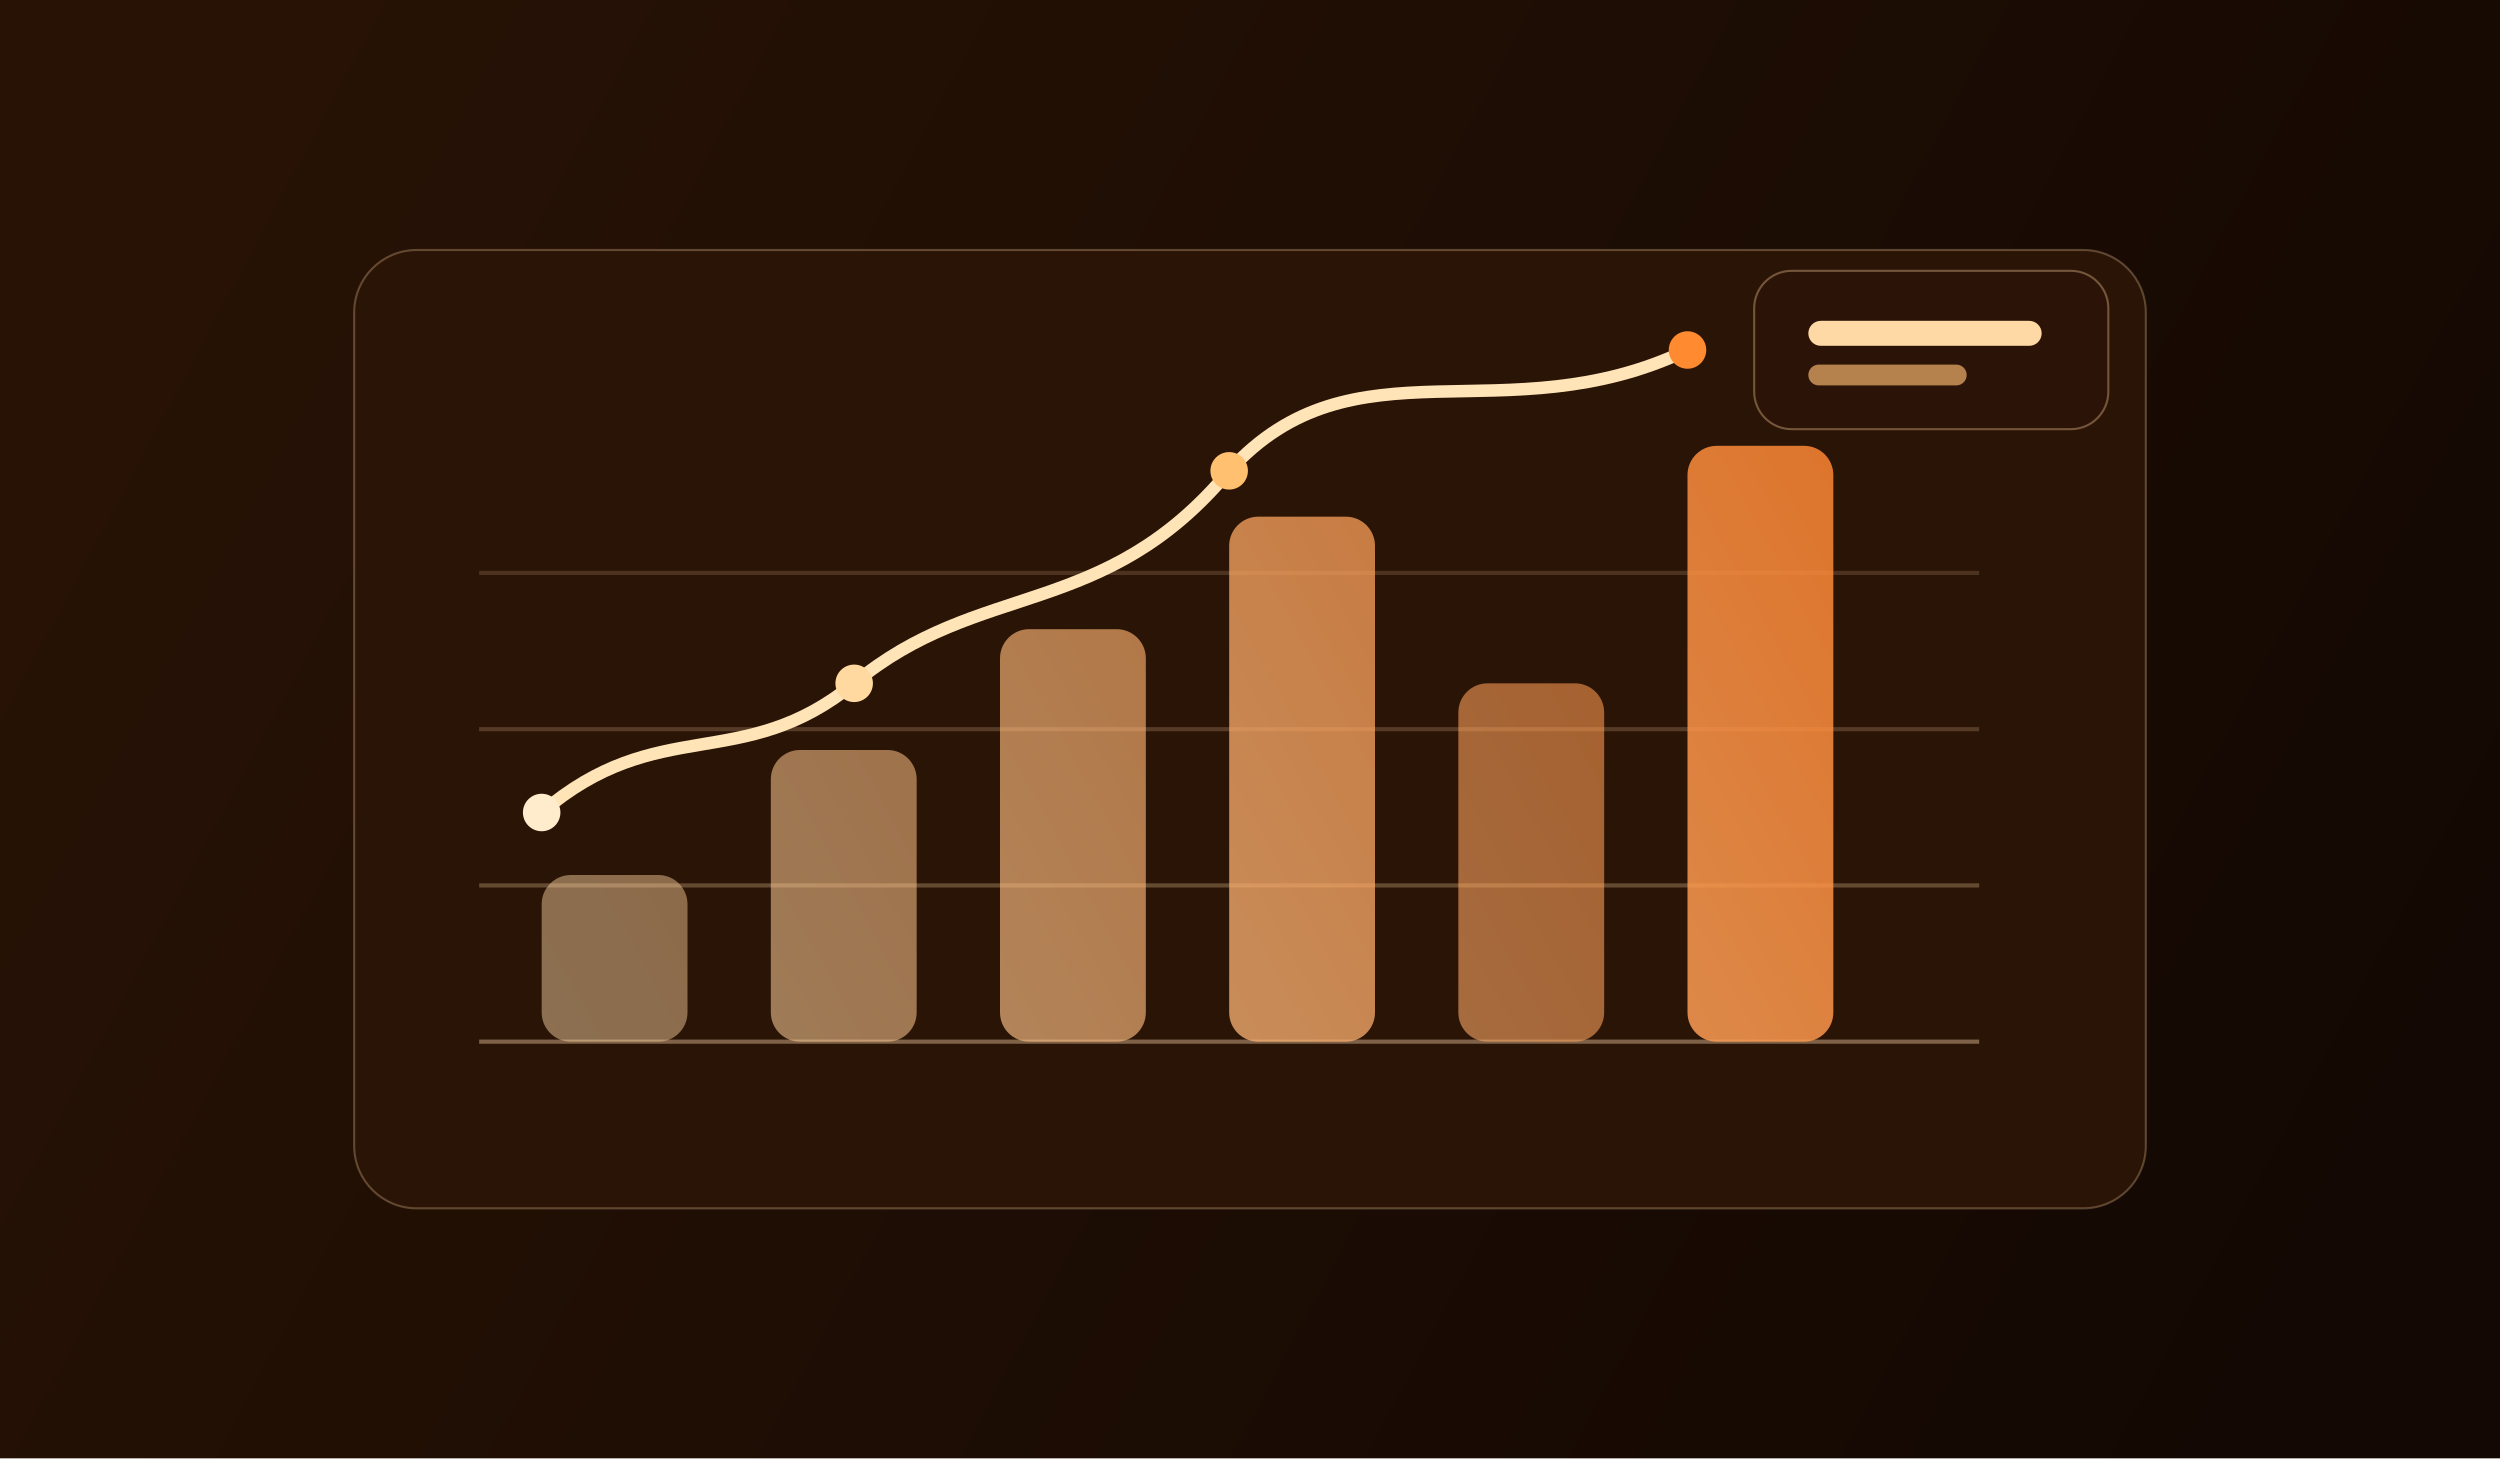
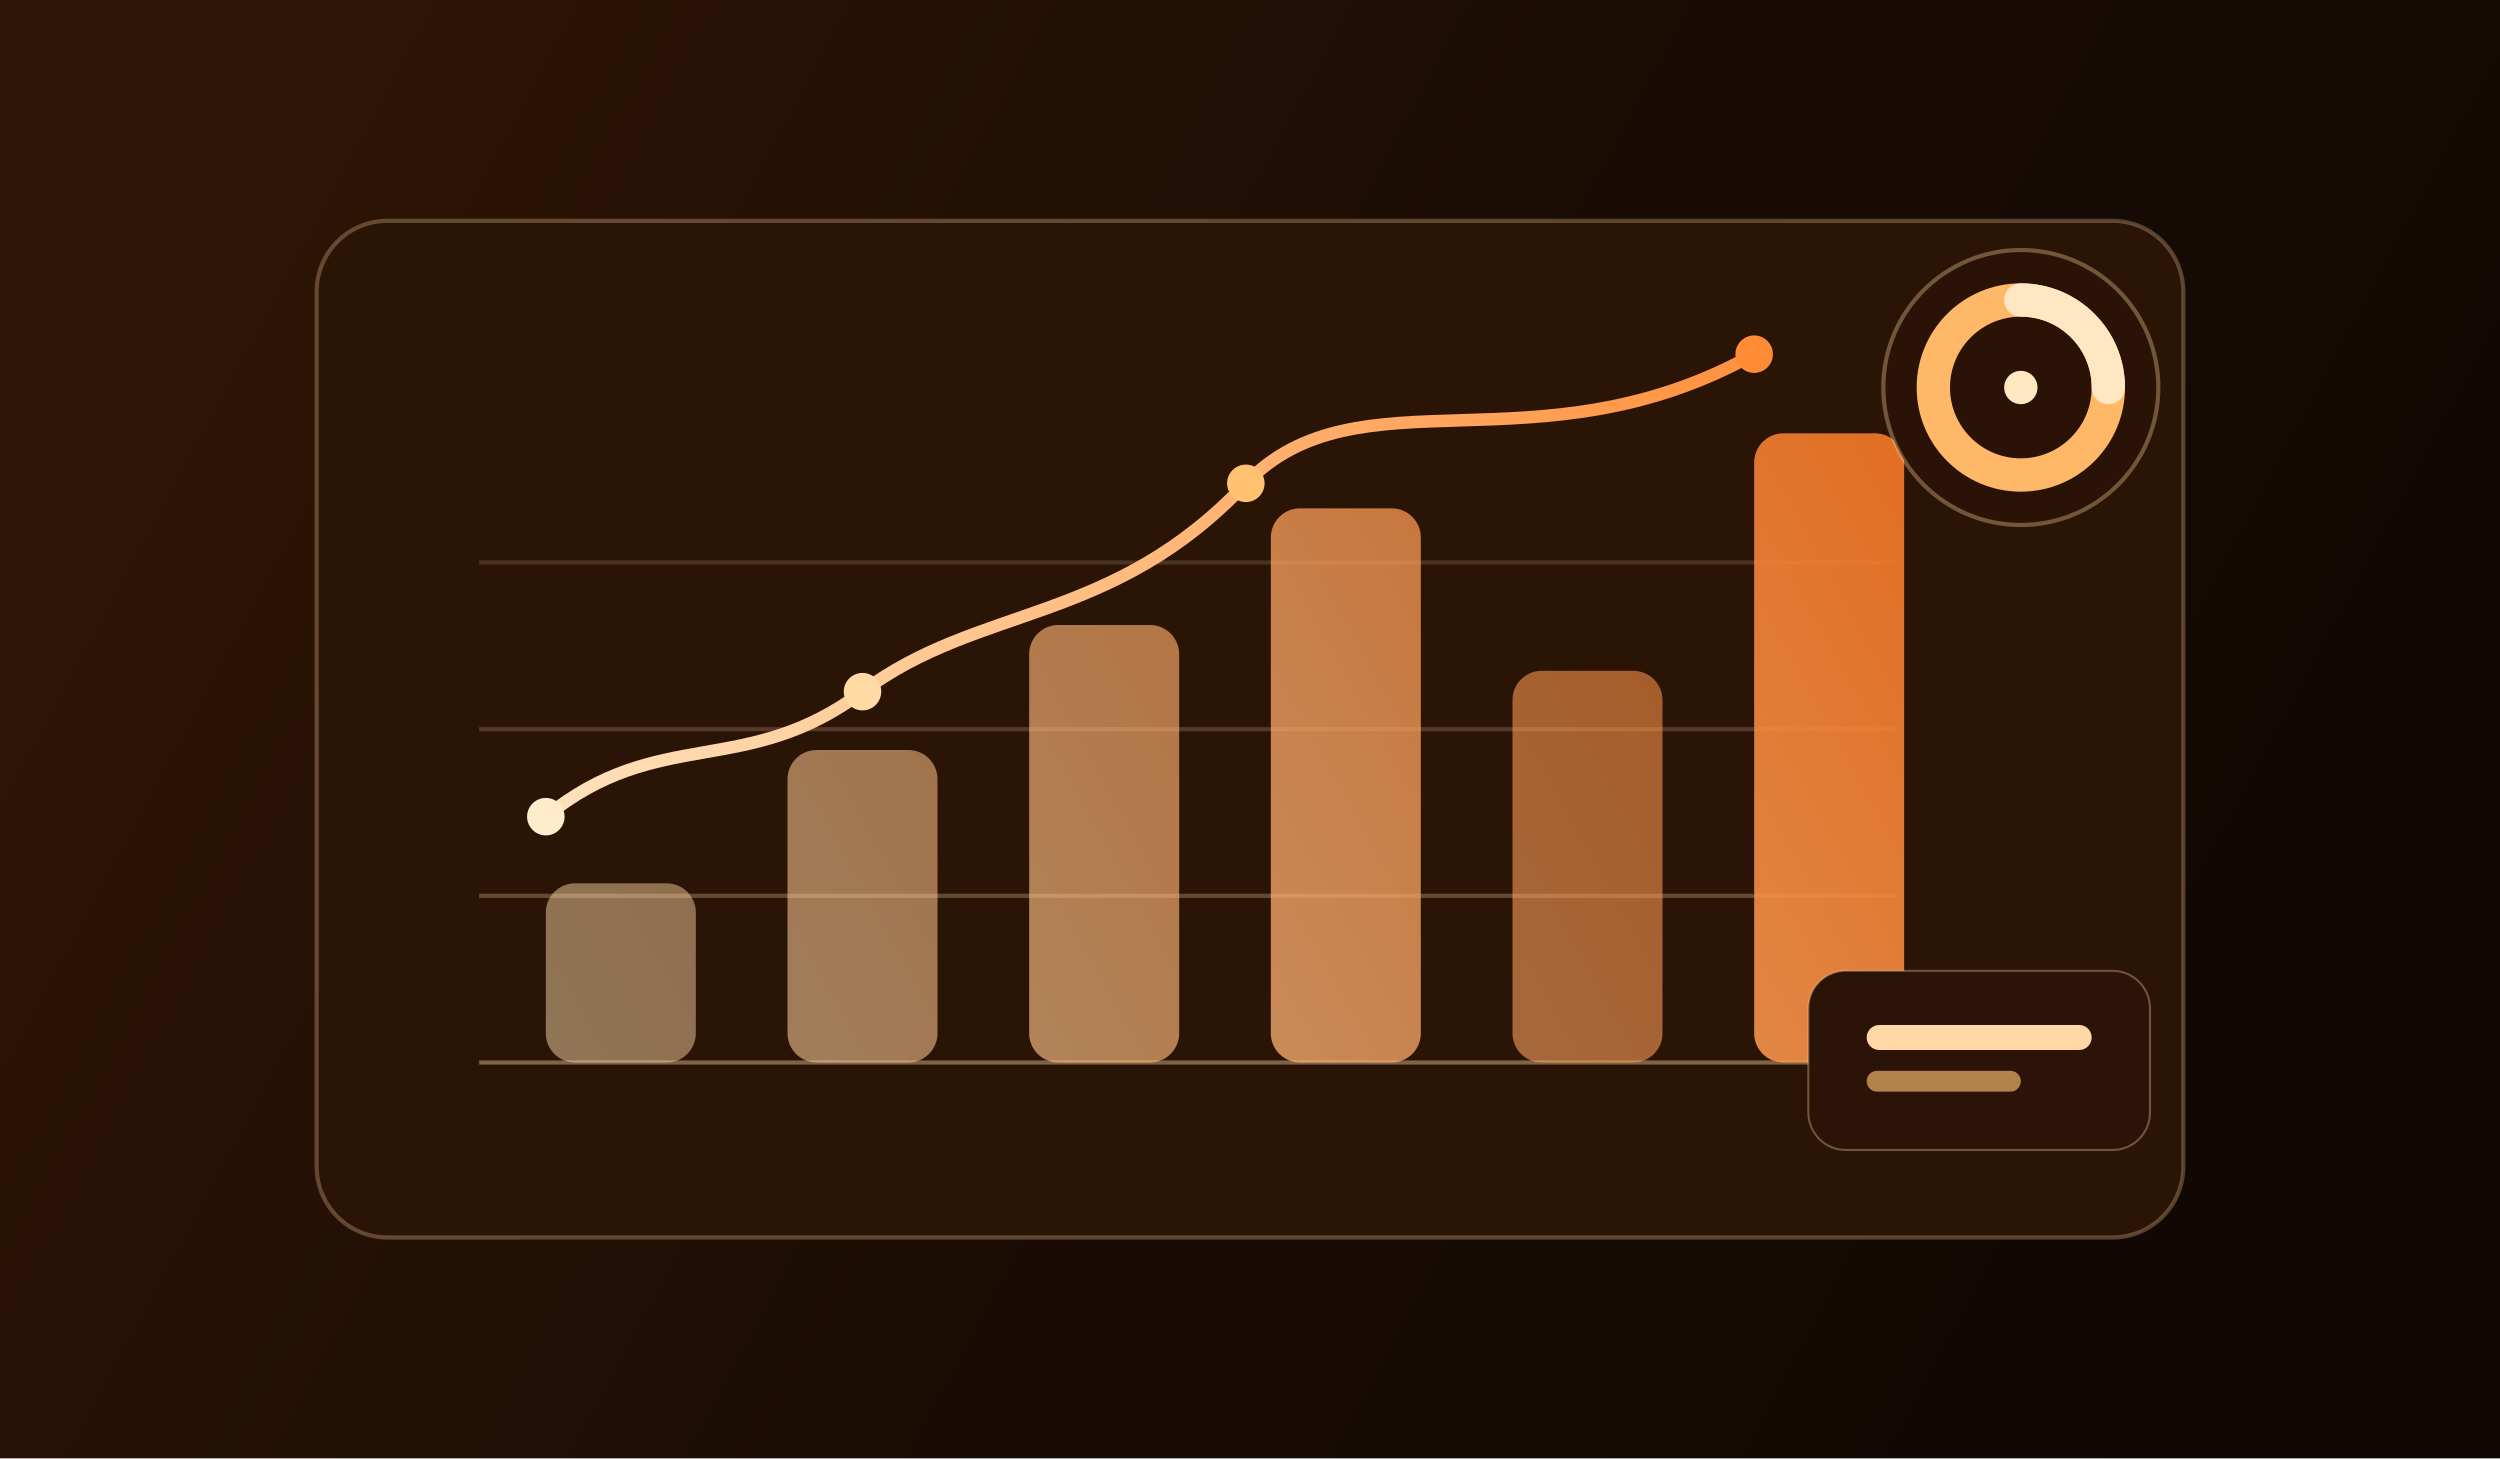
<svg xmlns="http://www.w3.org/2000/svg" width="1200" height="700" viewBox="0 0 1200 700" fill="none">
  <defs>
-     <linearGradient id="bg" x1="110" y1="80" x2="1120" y2="620" gradientUnits="userSpaceOnUse">
-       <stop offset="0" stop-color="#271205" />
-       <stop offset="1" stop-color="#130803" />
+     <linearGradient id="bg" x1="90" y1="70" x2="1110" y2="620" gradientUnits="userSpaceOnUse">
+       <stop offset="0" stop-color="#2F1505" />
+       <stop offset="0.55" stop-color="#190C04" />
+       <stop offset="1" stop-color="#100703" />
    </linearGradient>
-     <linearGradient id="bar" x1="250" y1="540" x2="950" y2="160" gradientUnits="userSpaceOnUse">
-       <stop offset="0" stop-color="#FFDFAF" />
-       <stop offset="1" stop-color="#FF7C24" />
+     <linearGradient id="bar" x1="240" y1="540" x2="910" y2="170" gradientUnits="userSpaceOnUse">
+       <stop offset="0" stop-color="#FFE4B7" />
+       <stop offset="1" stop-color="#FF7A24" />
+     </linearGradient>
+     <linearGradient id="trend" x1="236" y1="400" x2="896" y2="184" gradientUnits="userSpaceOnUse">
+       <stop offset="0" stop-color="#FFE6C1" />
+       <stop offset="1" stop-color="#FF8B35" />
    </linearGradient>
  </defs>
  <rect width="1200" height="700" fill="url(#bg)" />
-   <rect x="170" y="120" width="860" height="460" rx="30" fill="#2A1406" stroke="#FFD39D" stroke-opacity="0.28" />
-   <line x1="230" y1="500" x2="950" y2="500" stroke="#FFD8A7" stroke-opacity="0.4" stroke-width="2" />
-   <line x1="230" y1="425" x2="950" y2="425" stroke="#FFD8A7" stroke-opacity="0.28" stroke-width="2" />
-   <line x1="230" y1="350" x2="950" y2="350" stroke="#FFD8A7" stroke-opacity="0.2" stroke-width="2" />
-   <line x1="230" y1="275" x2="950" y2="275" stroke="#FFD8A7" stroke-opacity="0.16" stroke-width="2" />
-   <rect x="260" y="420" width="70" height="80" rx="14" fill="url(#bar)" fill-opacity="0.46" />
-   <rect x="370" y="360" width="70" height="140" rx="14" fill="url(#bar)" fill-opacity="0.55" />
-   <rect x="480" y="302" width="70" height="198" rx="14" fill="url(#bar)" fill-opacity="0.64" />
-   <rect x="590" y="248" width="70" height="252" rx="14" fill="url(#bar)" fill-opacity="0.74" />
-   <rect x="700" y="328" width="70" height="172" rx="14" fill="url(#bar)" fill-opacity="0.58" />
-   <rect x="810" y="214" width="70" height="286" rx="14" fill="url(#bar)" fill-opacity="0.84" />
-   <path d="M260 390C316 342 356 372 410 328C470 278 530 298 590 226C650 160 722 210 810 168" stroke="#FFE4B7" stroke-width="6" stroke-linecap="round" />
-   <circle cx="260" cy="390" r="9" fill="#FFECCD" />
-   <circle cx="410" cy="328" r="9" fill="#FFD99F" />
-   <circle cx="590" cy="226" r="9" fill="#FFC06F" />
-   <circle cx="810" cy="168" r="9" fill="#FF8A2F" />
-   <rect x="842" y="130" width="170" height="76" rx="18" fill="#2B1407" stroke="#FFD09A" stroke-opacity="0.35" />
-   <rect x="868" y="154" width="112" height="12" rx="6" fill="#FFD9A5" />
-   <rect x="868" y="175" width="76" height="10" rx="5" fill="#FFBE73" fill-opacity="0.65" />
+   <rect x="152" y="106" width="896" height="488" rx="34" fill="#2A1406" stroke="#FFD4A0" stroke-opacity="0.28" stroke-width="2" />
+   <line x1="230" y1="510" x2="910" y2="510" stroke="#FFD9A7" stroke-opacity="0.4" stroke-width="2" />
+   <line x1="230" y1="430" x2="910" y2="430" stroke="#FFD9A7" stroke-opacity="0.28" stroke-width="2" />
+   <line x1="230" y1="350" x2="910" y2="350" stroke="#FFD9A7" stroke-opacity="0.2" stroke-width="2" />
+   <line x1="230" y1="270" x2="910" y2="270" stroke="#FFD9A7" stroke-opacity="0.16" stroke-width="2" />
+   <rect x="262" y="424" width="72" height="86" rx="14" fill="url(#bar)" fill-opacity="0.48" />
+   <rect x="378" y="360" width="72" height="150" rx="14" fill="url(#bar)" fill-opacity="0.56" />
+   <rect x="494" y="300" width="72" height="210" rx="14" fill="url(#bar)" fill-opacity="0.64" />
+   <rect x="610" y="244" width="72" height="266" rx="14" fill="url(#bar)" fill-opacity="0.74" />
+   <rect x="726" y="322" width="72" height="188" rx="14" fill="url(#bar)" fill-opacity="0.58" />
+   <rect x="842" y="208" width="72" height="302" rx="14" fill="url(#bar)" fill-opacity="0.86" />
+   <path d="M262 392C316 348 358 374 414 332C470 290 534 300 598 232C652 176 738 228 842 170" stroke="url(#trend)" stroke-width="6" stroke-linecap="round" />
+   <circle cx="262" cy="392" r="9" fill="#FFECCC" />
+   <circle cx="414" cy="332" r="9" fill="#FFDAA4" />
+   <circle cx="598" cy="232" r="9" fill="#FFC273" />
+   <circle cx="842" cy="170" r="9" fill="#FF8B35" />
+   <g>
+     <circle cx="970" cy="186" r="66" fill="#2A1306" stroke="#FFD39D" stroke-opacity="0.34" stroke-width="2" />
+     <circle cx="970" cy="186" r="42" fill="none" stroke="#FFB867" stroke-width="16" stroke-linecap="round" />
+     <path d="M970 144A42 42 0 0 1 1012 186" stroke="#FFE7C3" stroke-width="16" stroke-linecap="round" />
+     <circle cx="970" cy="186" r="8" fill="#FFE7C1" />
+   </g>
+   <rect x="868" y="466" width="164" height="86" rx="18" fill="#2B1407" stroke="#FFD09A" stroke-opacity="0.34" />
+   <rect x="896" y="492" width="108" height="12" rx="6" fill="#FFD8A5" />
+   <rect x="896" y="514" width="74" height="10" rx="5" fill="#FFBE72" fill-opacity="0.64" />
</svg>
